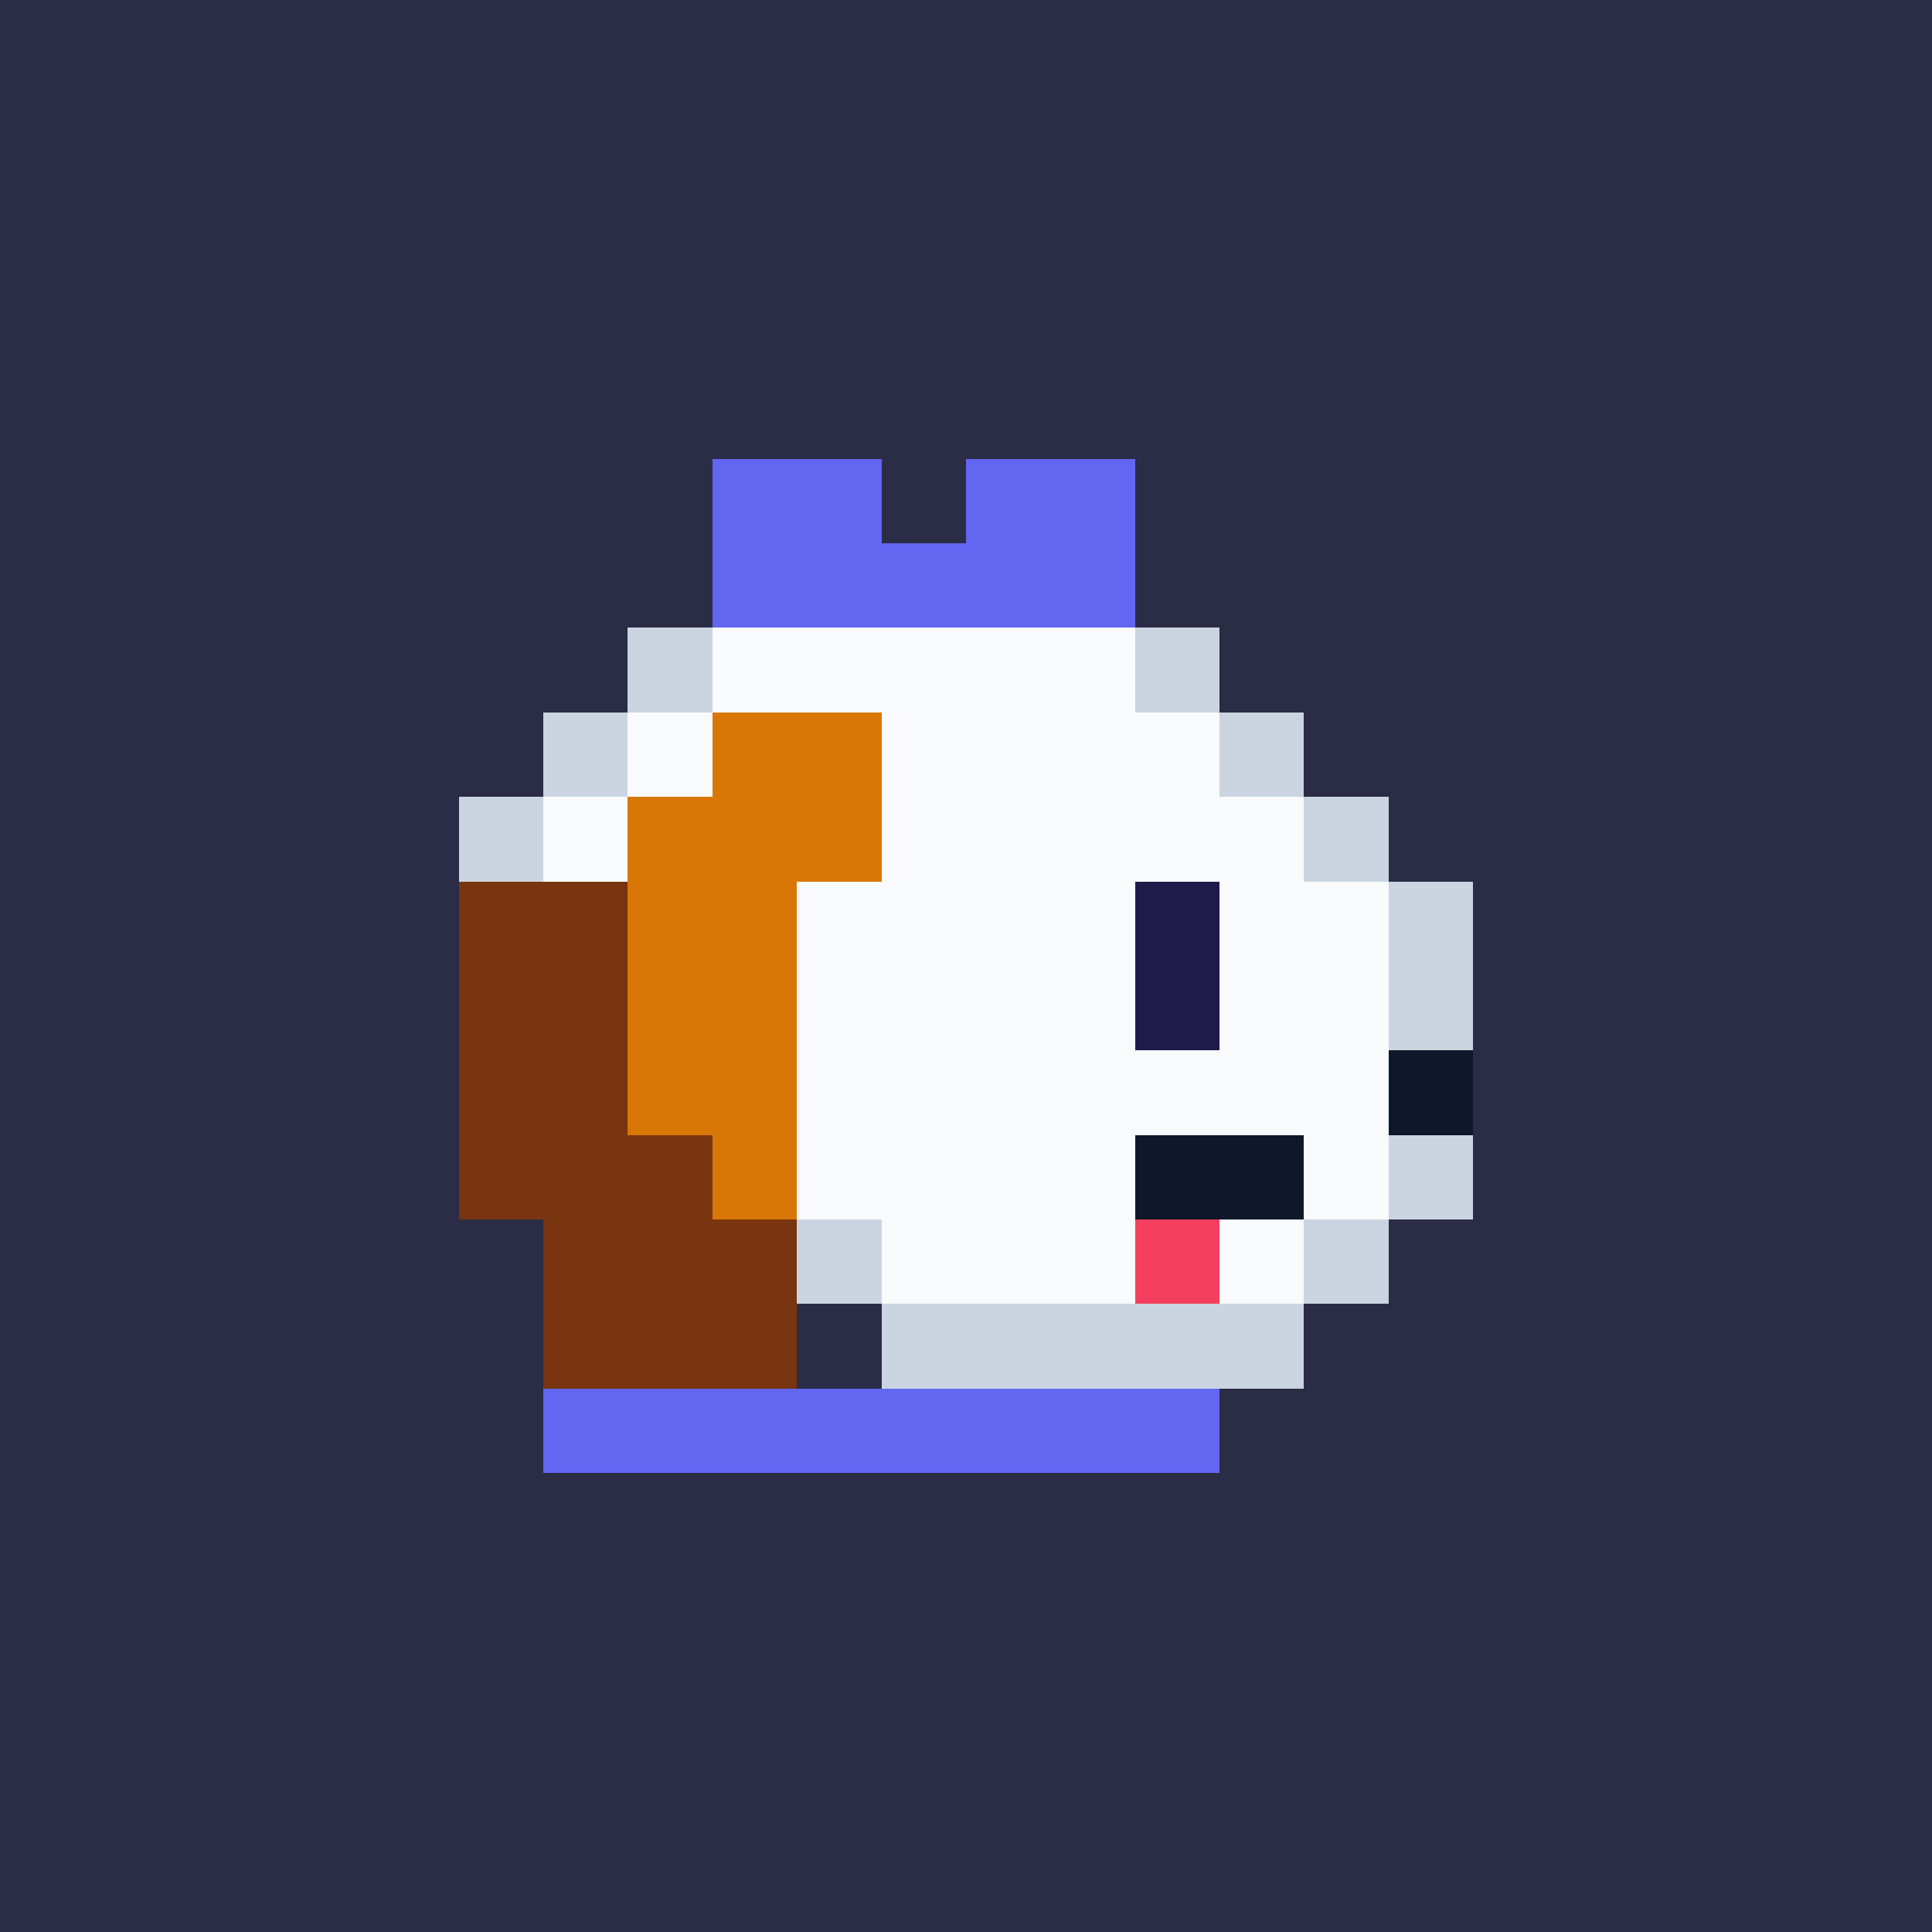
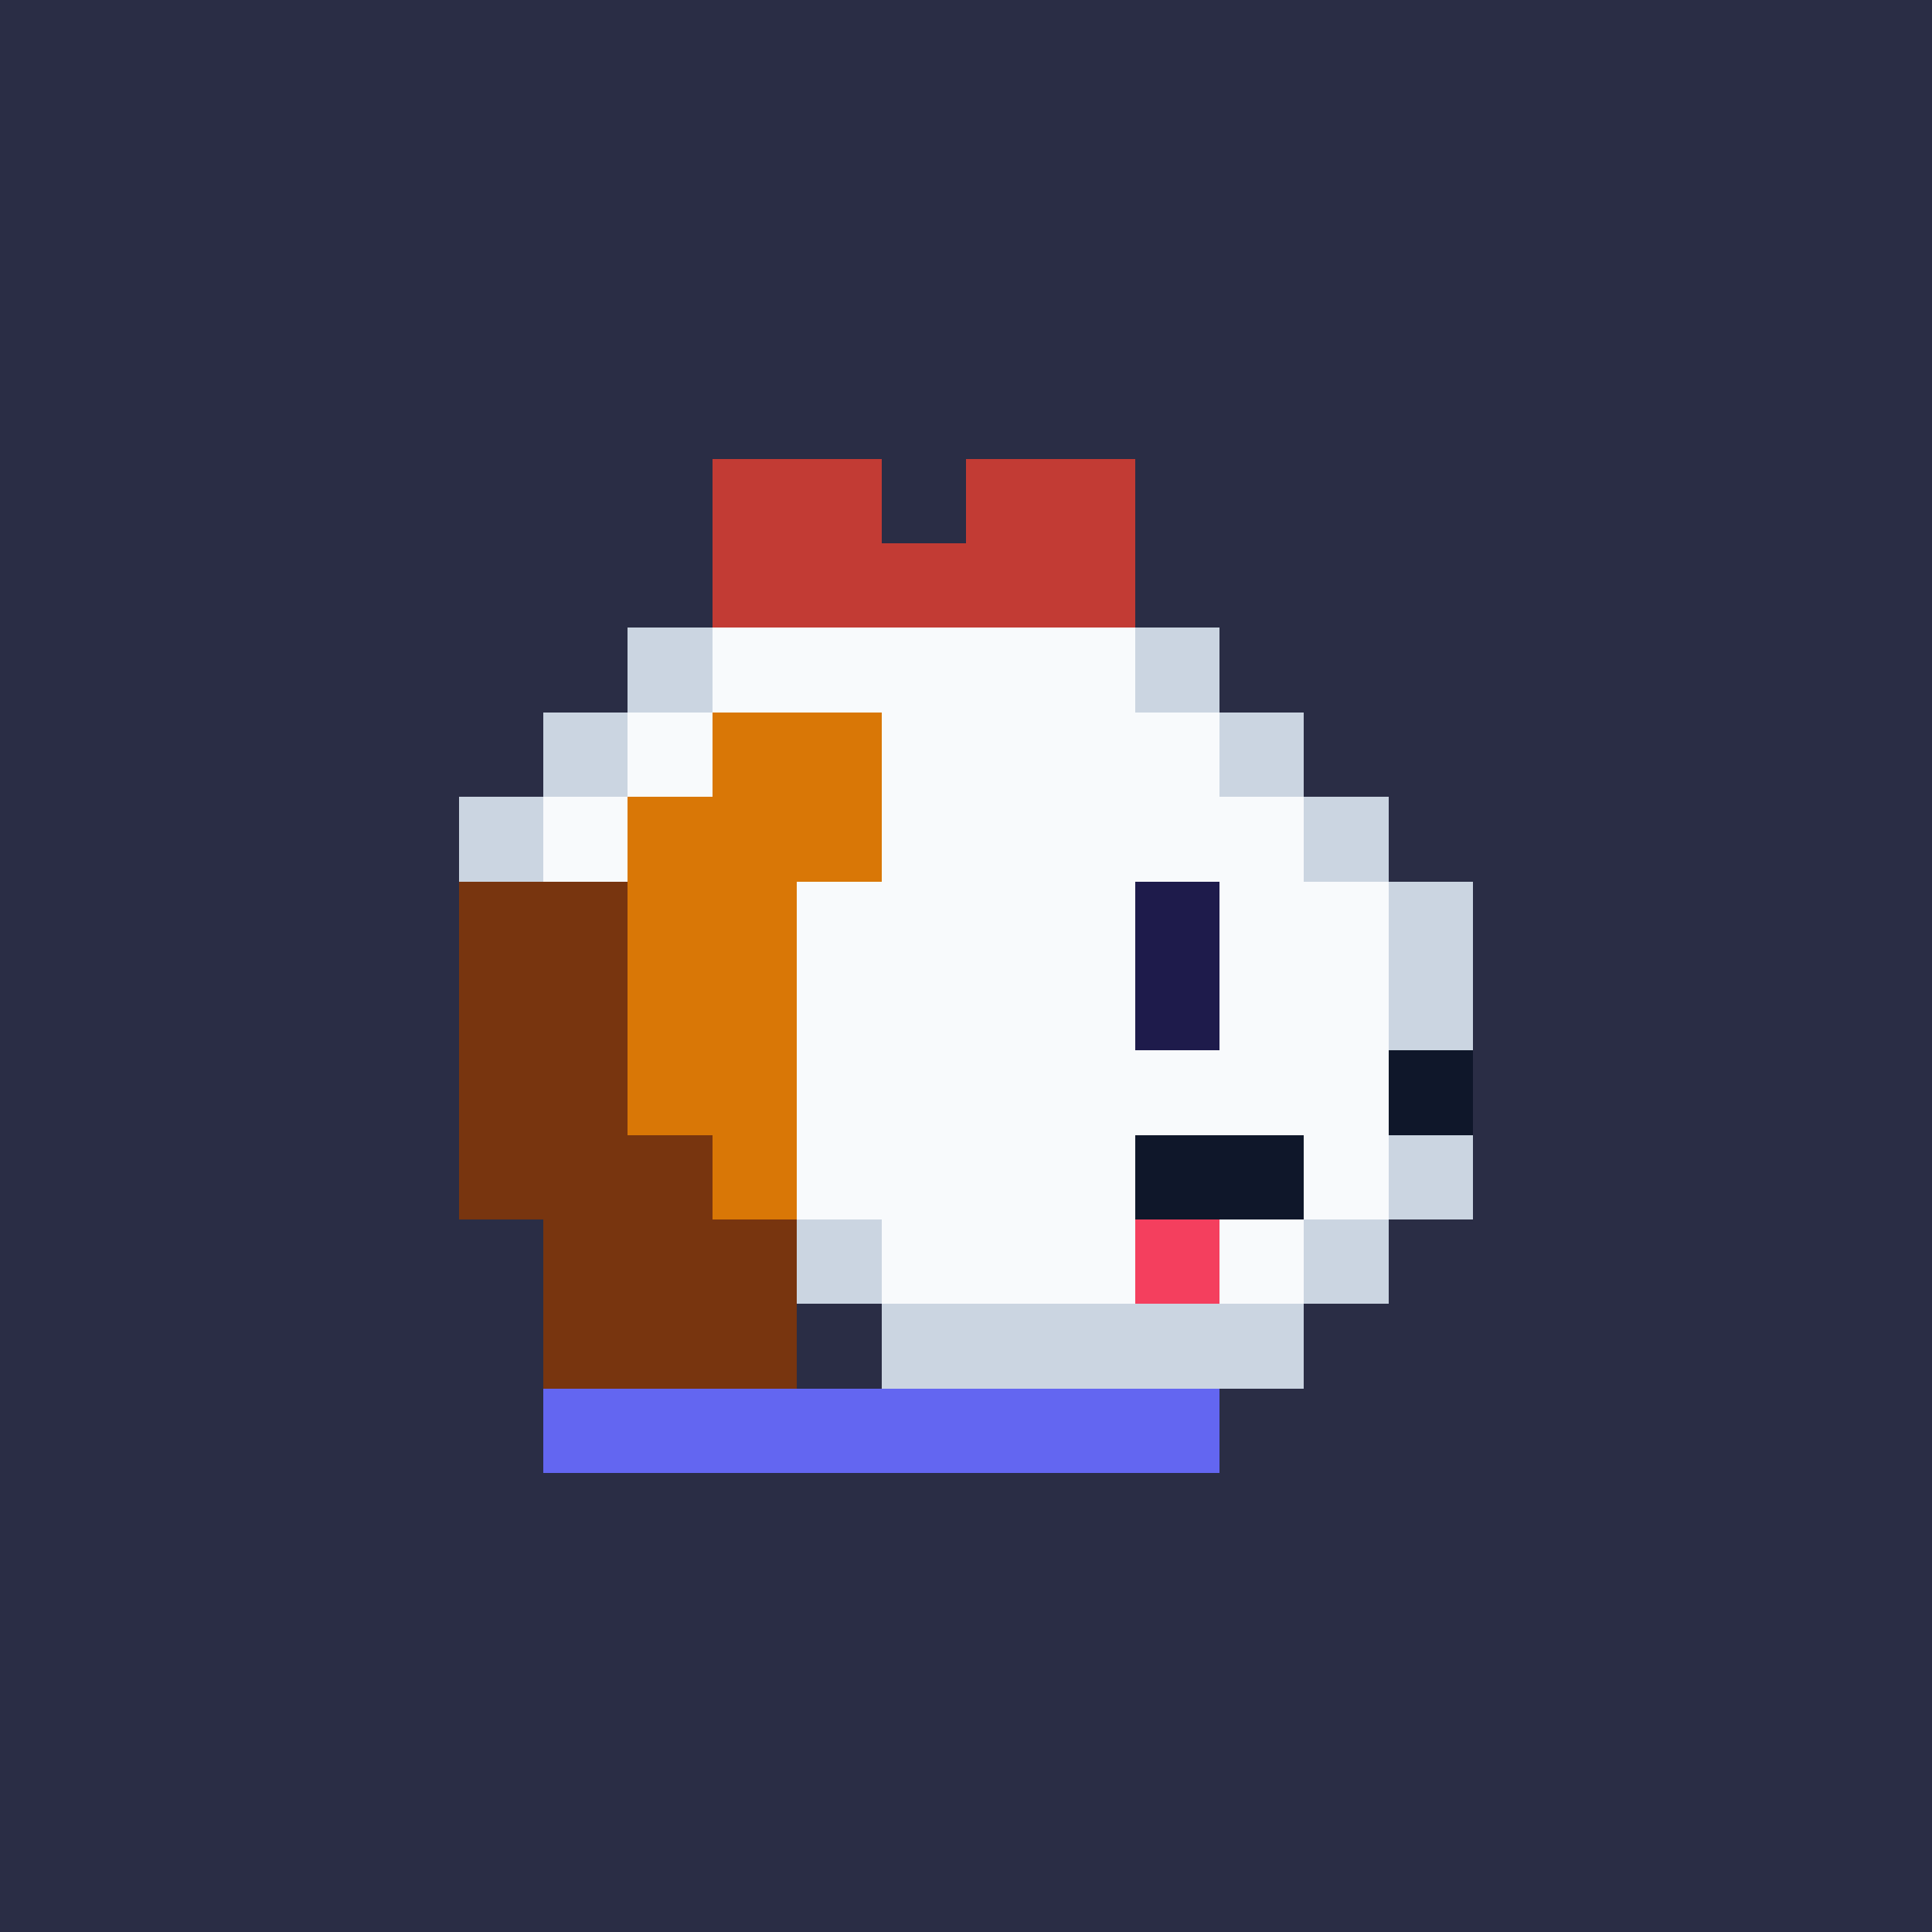
<svg xmlns="http://www.w3.org/2000/svg" viewBox="0 0 16 16" shape-rendering="crispEdges">
  <rect width="16" height="16" fill="#2a2d45" />
  <g transform="translate(2.4 2.4) scale(0.7)">
-     <rect x="5" y="2" width="2" height="1" fill="#6366f1" />
-     <rect x="8" y="2" width="2" height="1" fill="#6366f1" />
-     <rect x="5" y="3" width="5" height="1" fill="#6366f1" />
+     <rect x="5" y="2" width="2" height="1" fill="#C23B34" />
+     <rect x="8" y="2" width="2" height="1" fill="#C23B34" />
+     <rect x="5" y="3" width="5" height="1" fill="#C23B34" />
    <rect x="4" y="4" width="1" height="1" fill="#cbd5e1" />
    <rect x="5" y="4" width="5" height="1" fill="#f8fafc" />
    <rect x="10" y="4" width="1" height="1" fill="#cbd5e1" />
    <rect x="3" y="5" width="1" height="1" fill="#cbd5e1" />
    <rect x="4" y="5" width="1" height="1" fill="#f8fafc" />
    <rect x="5" y="5" width="2" height="1" fill="#d97706" />
    <rect x="7" y="5" width="4" height="1" fill="#f8fafc" />
    <rect x="11" y="5" width="1" height="1" fill="#cbd5e1" />
    <rect x="2" y="6" width="1" height="1" fill="#cbd5e1" />
    <rect x="3" y="6" width="1" height="1" fill="#f8fafc" />
    <rect x="4" y="6" width="3" height="1" fill="#d97706" />
    <rect x="7" y="6" width="5" height="1" fill="#f8fafc" />
    <rect x="12" y="6" width="1" height="1" fill="#cbd5e1" />
    <rect x="2" y="7" width="2" height="1" fill="#78350f" />
    <rect x="4" y="7" width="2" height="1" fill="#d97706" />
    <rect x="6" y="7" width="4" height="1" fill="#f8fafc" />
    <rect x="10" y="7" width="1" height="1" fill="#1e1b4b" />
    <rect x="11" y="7" width="2" height="1" fill="#f8fafc" />
    <rect x="13" y="7" width="1" height="1" fill="#cbd5e1" />
    <rect x="2" y="8" width="2" height="1" fill="#78350f" />
    <rect x="4" y="8" width="2" height="1" fill="#d97706" />
    <rect x="6" y="8" width="4" height="1" fill="#f8fafc" />
    <rect x="10" y="8" width="1" height="1" fill="#1e1b4b" />
    <rect x="11" y="8" width="2" height="1" fill="#f8fafc" />
    <rect x="13" y="8" width="1" height="1" fill="#cbd5e1" />
    <rect x="2" y="9" width="2" height="1" fill="#78350f" />
    <rect x="4" y="9" width="2" height="1" fill="#d97706" />
    <rect x="6" y="9" width="7" height="1" fill="#f8fafc" />
    <rect x="13" y="9" width="1" height="1" fill="#0f172a" />
    <rect x="2" y="10" width="3" height="1" fill="#78350f" />
    <rect x="5" y="10" width="1" height="1" fill="#d97706" />
    <rect x="6" y="10" width="4" height="1" fill="#f8fafc" />
    <rect x="10" y="10" width="2" height="1" fill="#0f172a" />
    <rect x="12" y="10" width="1" height="1" fill="#f8fafc" />
    <rect x="13" y="10" width="1" height="1" fill="#cbd5e1" />
    <rect x="3" y="11" width="3" height="1" fill="#78350f" />
    <rect x="6" y="11" width="1" height="1" fill="#cbd5e1" />
    <rect x="7" y="11" width="3" height="1" fill="#f8fafc" />
    <rect x="10" y="11" width="1" height="1" fill="#f43f5e" />
    <rect x="11" y="11" width="1" height="1" fill="#f8fafc" />
    <rect x="12" y="11" width="1" height="1" fill="#cbd5e1" />
    <rect x="3" y="12" width="3" height="1" fill="#78350f" />
    <rect x="7" y="12" width="5" height="1" fill="#cbd5e1" />
    <rect x="3" y="13" width="8" height="1" fill="#6366f1" />
  </g>
</svg>
